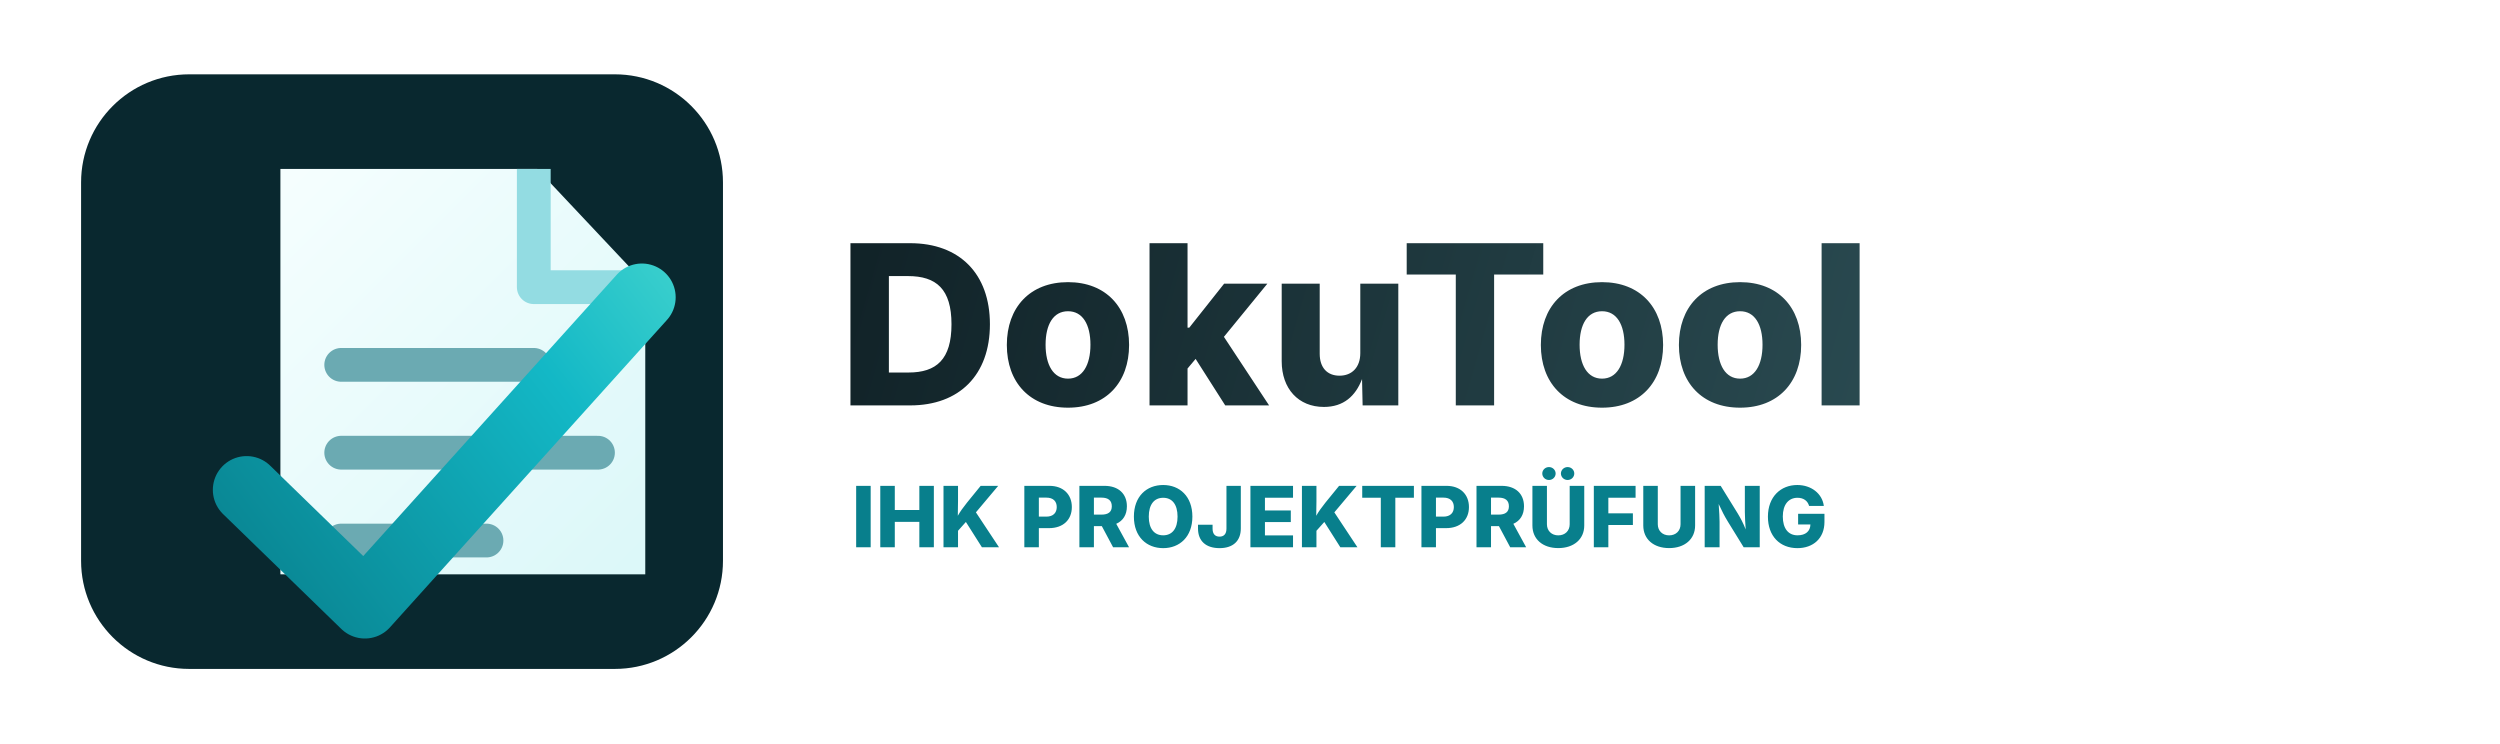
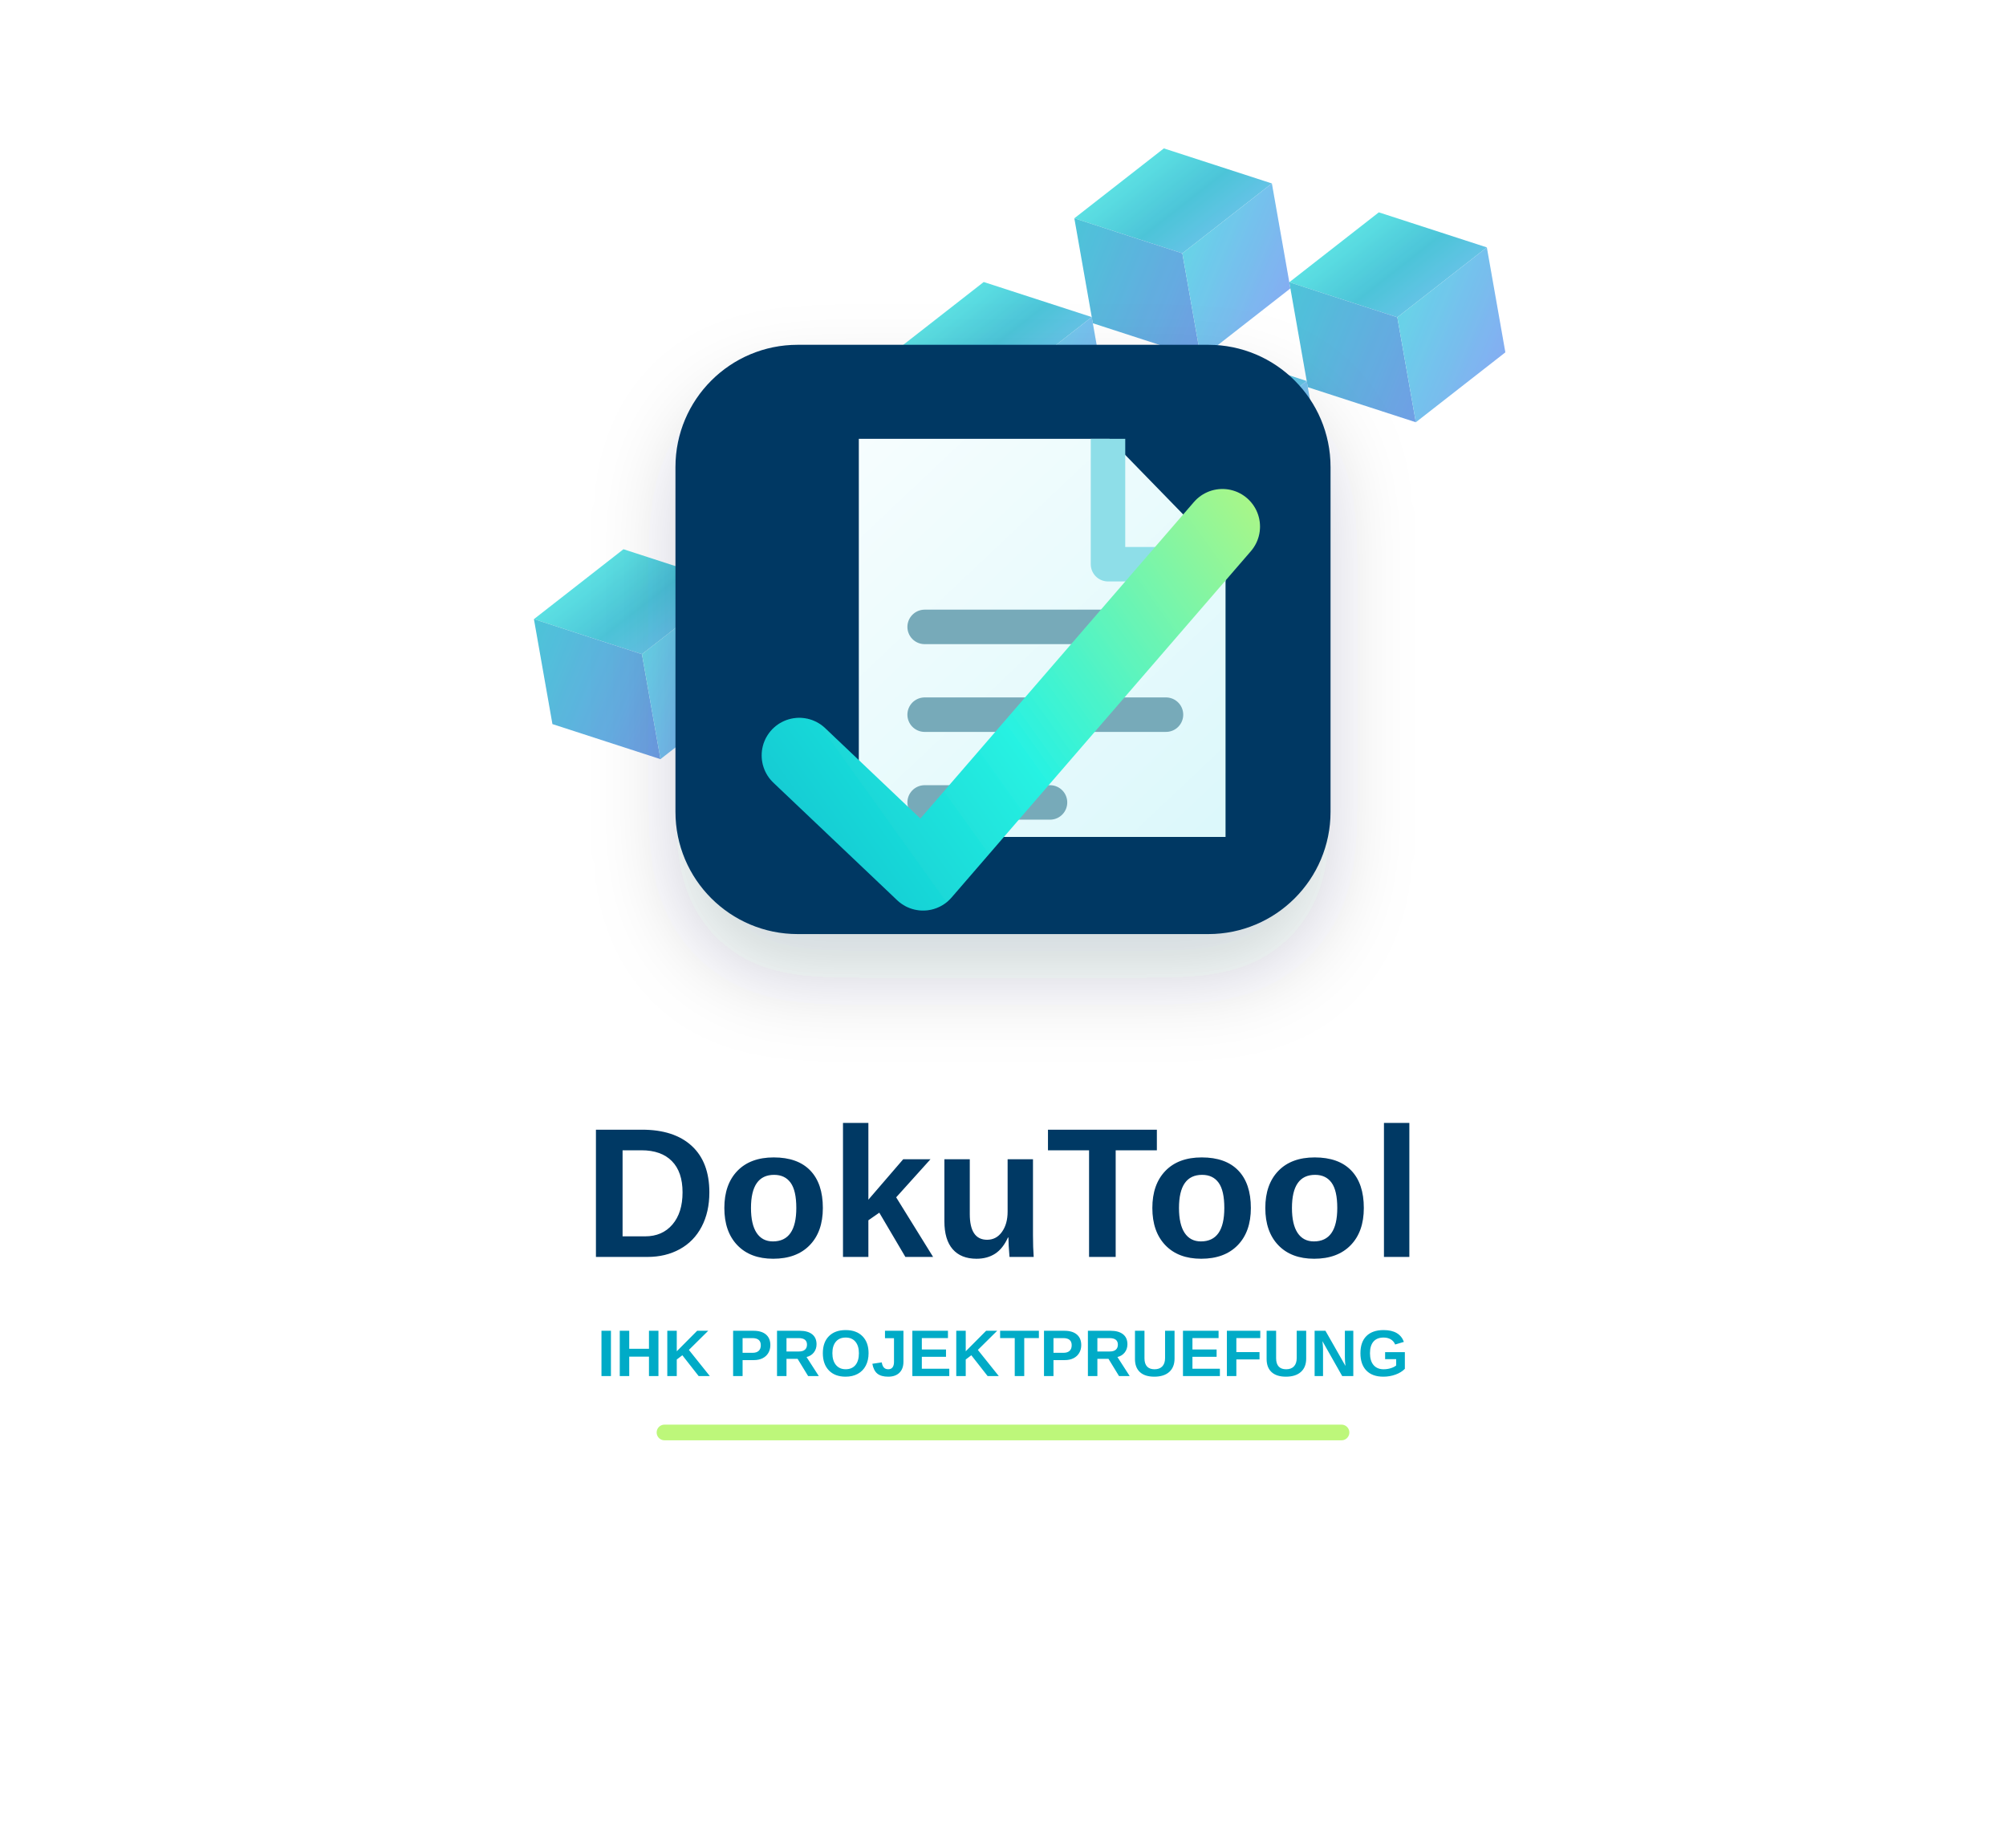
- <svg xmlns="http://www.w3.org/2000/svg" viewBox="0 0 740 220" role="img" aria-labelledby="title desc">
+ <svg xmlns="http://www.w3.org/2000/svg" viewBox="0 0 1280 1179" role="img" aria-labelledby="title desc">
  <defs>
-     <linearGradient id="paper" x1="78" y1="34" x2="212" y2="168" gradientUnits="userSpaceOnUse">
-       <stop offset="0" stop-color="#f8ffff" />
-       <stop offset="1" stop-color="#d9f7f8" />
+     <linearGradient id="tileTop" x1="0" y1="0" x2="1" y2="1">
+       <stop offset="0" stop-color="#28f2e2" />
+       <stop offset=".55" stop-color="#00abc7" />
+       <stop offset="1" stop-color="#4aa6f2" />
    </linearGradient>
-     <linearGradient id="accent" x1="64" y1="180" x2="234" y2="48" gradientUnits="userSpaceOnUse">
-       <stop offset="0" stop-color="#087f8c" />
-       <stop offset=".56" stop-color="#13b8c6" />
-       <stop offset="1" stop-color="#60e6d3" />
+     <linearGradient id="tileSide" x1="0" y1="0" x2="1" y2="1">
+       <stop offset="0" stop-color="#00abc7" />
+       <stop offset="1" stop-color="#3475d8" />
    </linearGradient>
-     <linearGradient id="ink" x1="246" y1="57" x2="640" y2="170" gradientUnits="userSpaceOnUse">
-       <stop offset="0" stop-color="#102126" />
-       <stop offset="1" stop-color="#31565d" />
+     <linearGradient id="tileFace" x1="0" y1="0" x2="1" y2="1">
+       <stop offset="0" stop-color="#1cced9" />
+       <stop offset="1" stop-color="#5a7df0" />
    </linearGradient>
+     <linearGradient id="paper" x1="444" y1="222" x2="752" y2="548" gradientUnits="userSpaceOnUse">
+       <stop offset="0" stop-color="#ffffff" />
+       <stop offset="1" stop-color="#dcf8fb" />
+     </linearGradient>
+     <linearGradient id="check" x1="374" y1="546" x2="790" y2="248" gradientUnits="userSpaceOnUse">
+       <stop offset="0" stop-color="#00abc7" />
+       <stop offset=".52" stop-color="#28f2e2" />
+       <stop offset="1" stop-color="#bdf77a" />
+     </linearGradient>
+     <filter id="shadow" x="-20%" y="-20%" width="140%" height="150%">
+       <feDropShadow dx="0" dy="28" stdDeviation="26" flood-color="#00223b" flood-opacity=".18" />
+     </filter>
  </defs>
-   <rect x="24" y="22" width="190" height="176" rx="32" fill="#09282f" />
-   <path d="M83 50h76l32 34v86H83z" fill="url(#paper)" />
-   <path d="M158 50v35h33" fill="none" stroke="#93dce2" stroke-width="10" stroke-linejoin="round" />
-   <path d="M101 108h57M101 134h76M101 160h43" stroke="#6baab2" stroke-width="10" stroke-linecap="round" />
-   <path d="M73 145l35 34 82-91" fill="none" stroke="url(#accent)" stroke-width="20" stroke-linecap="round" stroke-linejoin="round" />
-   <text x="248" y="120" font-family="Inter, Aptos, Arial, sans-serif" font-size="66" font-weight="800" fill="url(#ink)" letter-spacing="0">DokuTool</text>
-   <text x="252" y="162" font-family="Inter, Aptos, Arial, sans-serif" font-size="25" font-weight="800" fill="#087f8c" letter-spacing="0">IHK PROJEKTPRÜFUNG</text>
+   <g transform="translate(315 62) rotate(-10 326 274)" opacity=".9">
+     <g opacity=".78">
+       <path d="M20 280 84 246 148 280 84 314Z" fill="url(#tileTop)" />
+       <path d="M20 280 84 314 84 382 20 348Z" fill="url(#tileSide)" />
+       <path d="M84 314 148 280 148 348 84 382Z" fill="url(#tileFace)" />
+       <path d="M148 216 212 182 276 216 212 250Z" fill="url(#tileTop)" />
+       <path d="M148 216 212 250 212 318 148 284Z" fill="url(#tileSide)" />
+       <path d="M212 250 276 216 276 284 212 318Z" fill="url(#tileFace)" />
+       <path d="M276 152 340 118 404 152 340 186Z" fill="url(#tileTop)" />
+       <path d="M276 152 340 186 340 254 276 220Z" fill="url(#tileSide)" />
+       <path d="M340 186 404 152 404 220 340 254Z" fill="url(#tileFace)" />
+       <path d="M404 88 468 54 532 88 468 122Z" fill="url(#tileTop)" />
+       <path d="M404 88 468 122 468 190 404 156Z" fill="url(#tileSide)" />
+       <path d="M468 122 532 88 532 156 468 190Z" fill="url(#tileFace)" />
+       <path d="M404 216 468 182 532 216 468 250Z" fill="url(#tileTop)" />
+       <path d="M404 216 468 250 468 318 404 284Z" fill="url(#tileSide)" />
+       <path d="M468 250 532 216 532 284 468 318Z" fill="url(#tileFace)" />
+       <path d="M276 280 340 246 404 280 340 314Z" fill="url(#tileTop)" />
+       <path d="M276 280 340 314 340 382 276 348Z" fill="url(#tileSide)" />
+       <path d="M340 314 404 280 404 348 340 382Z" fill="url(#tileFace)" />
+       <path d="M532 152 596 118 660 152 596 186Z" fill="url(#tileTop)" />
+       <path d="M532 152 596 186 596 254 532 220Z" fill="url(#tileSide)" />
+       <path d="M596 186 660 152 660 220 596 254Z" fill="url(#tileFace)" />
+     </g>
+   </g>
+   <g filter="url(#shadow)">
+     <rect x="431" y="220" width="418" height="376" rx="78" fill="#003964" />
+     <path d="M548 280h160l74 76v178H548Z" fill="url(#paper)" />
+     <path d="M707 280v80h75" fill="none" stroke="#8edee8" stroke-width="22" stroke-linejoin="round" />
+     <path d="M590 400h117M590 456h154M590 512h80" stroke="#77aab9" stroke-width="22" stroke-linecap="round" />
+     <path d="M510 482 589 557 780 336" fill="none" stroke="url(#check)" stroke-width="48" stroke-linecap="round" stroke-linejoin="round" />
+   </g>
+   <text x="640" y="802" text-anchor="middle" font-family="Arial, Helvetica, sans-serif" font-size="118" font-weight="900" fill="#003964">DokuTool</text>
+   <text x="640" y="878" text-anchor="middle" font-family="Arial, Helvetica, sans-serif" font-size="42" font-weight="900" fill="#00abc7">IHK PROJEKTPRUEFUNG</text>
+   <path d="M424 914h432" stroke="#bdf77a" stroke-width="10" stroke-linecap="round" />
</svg>
